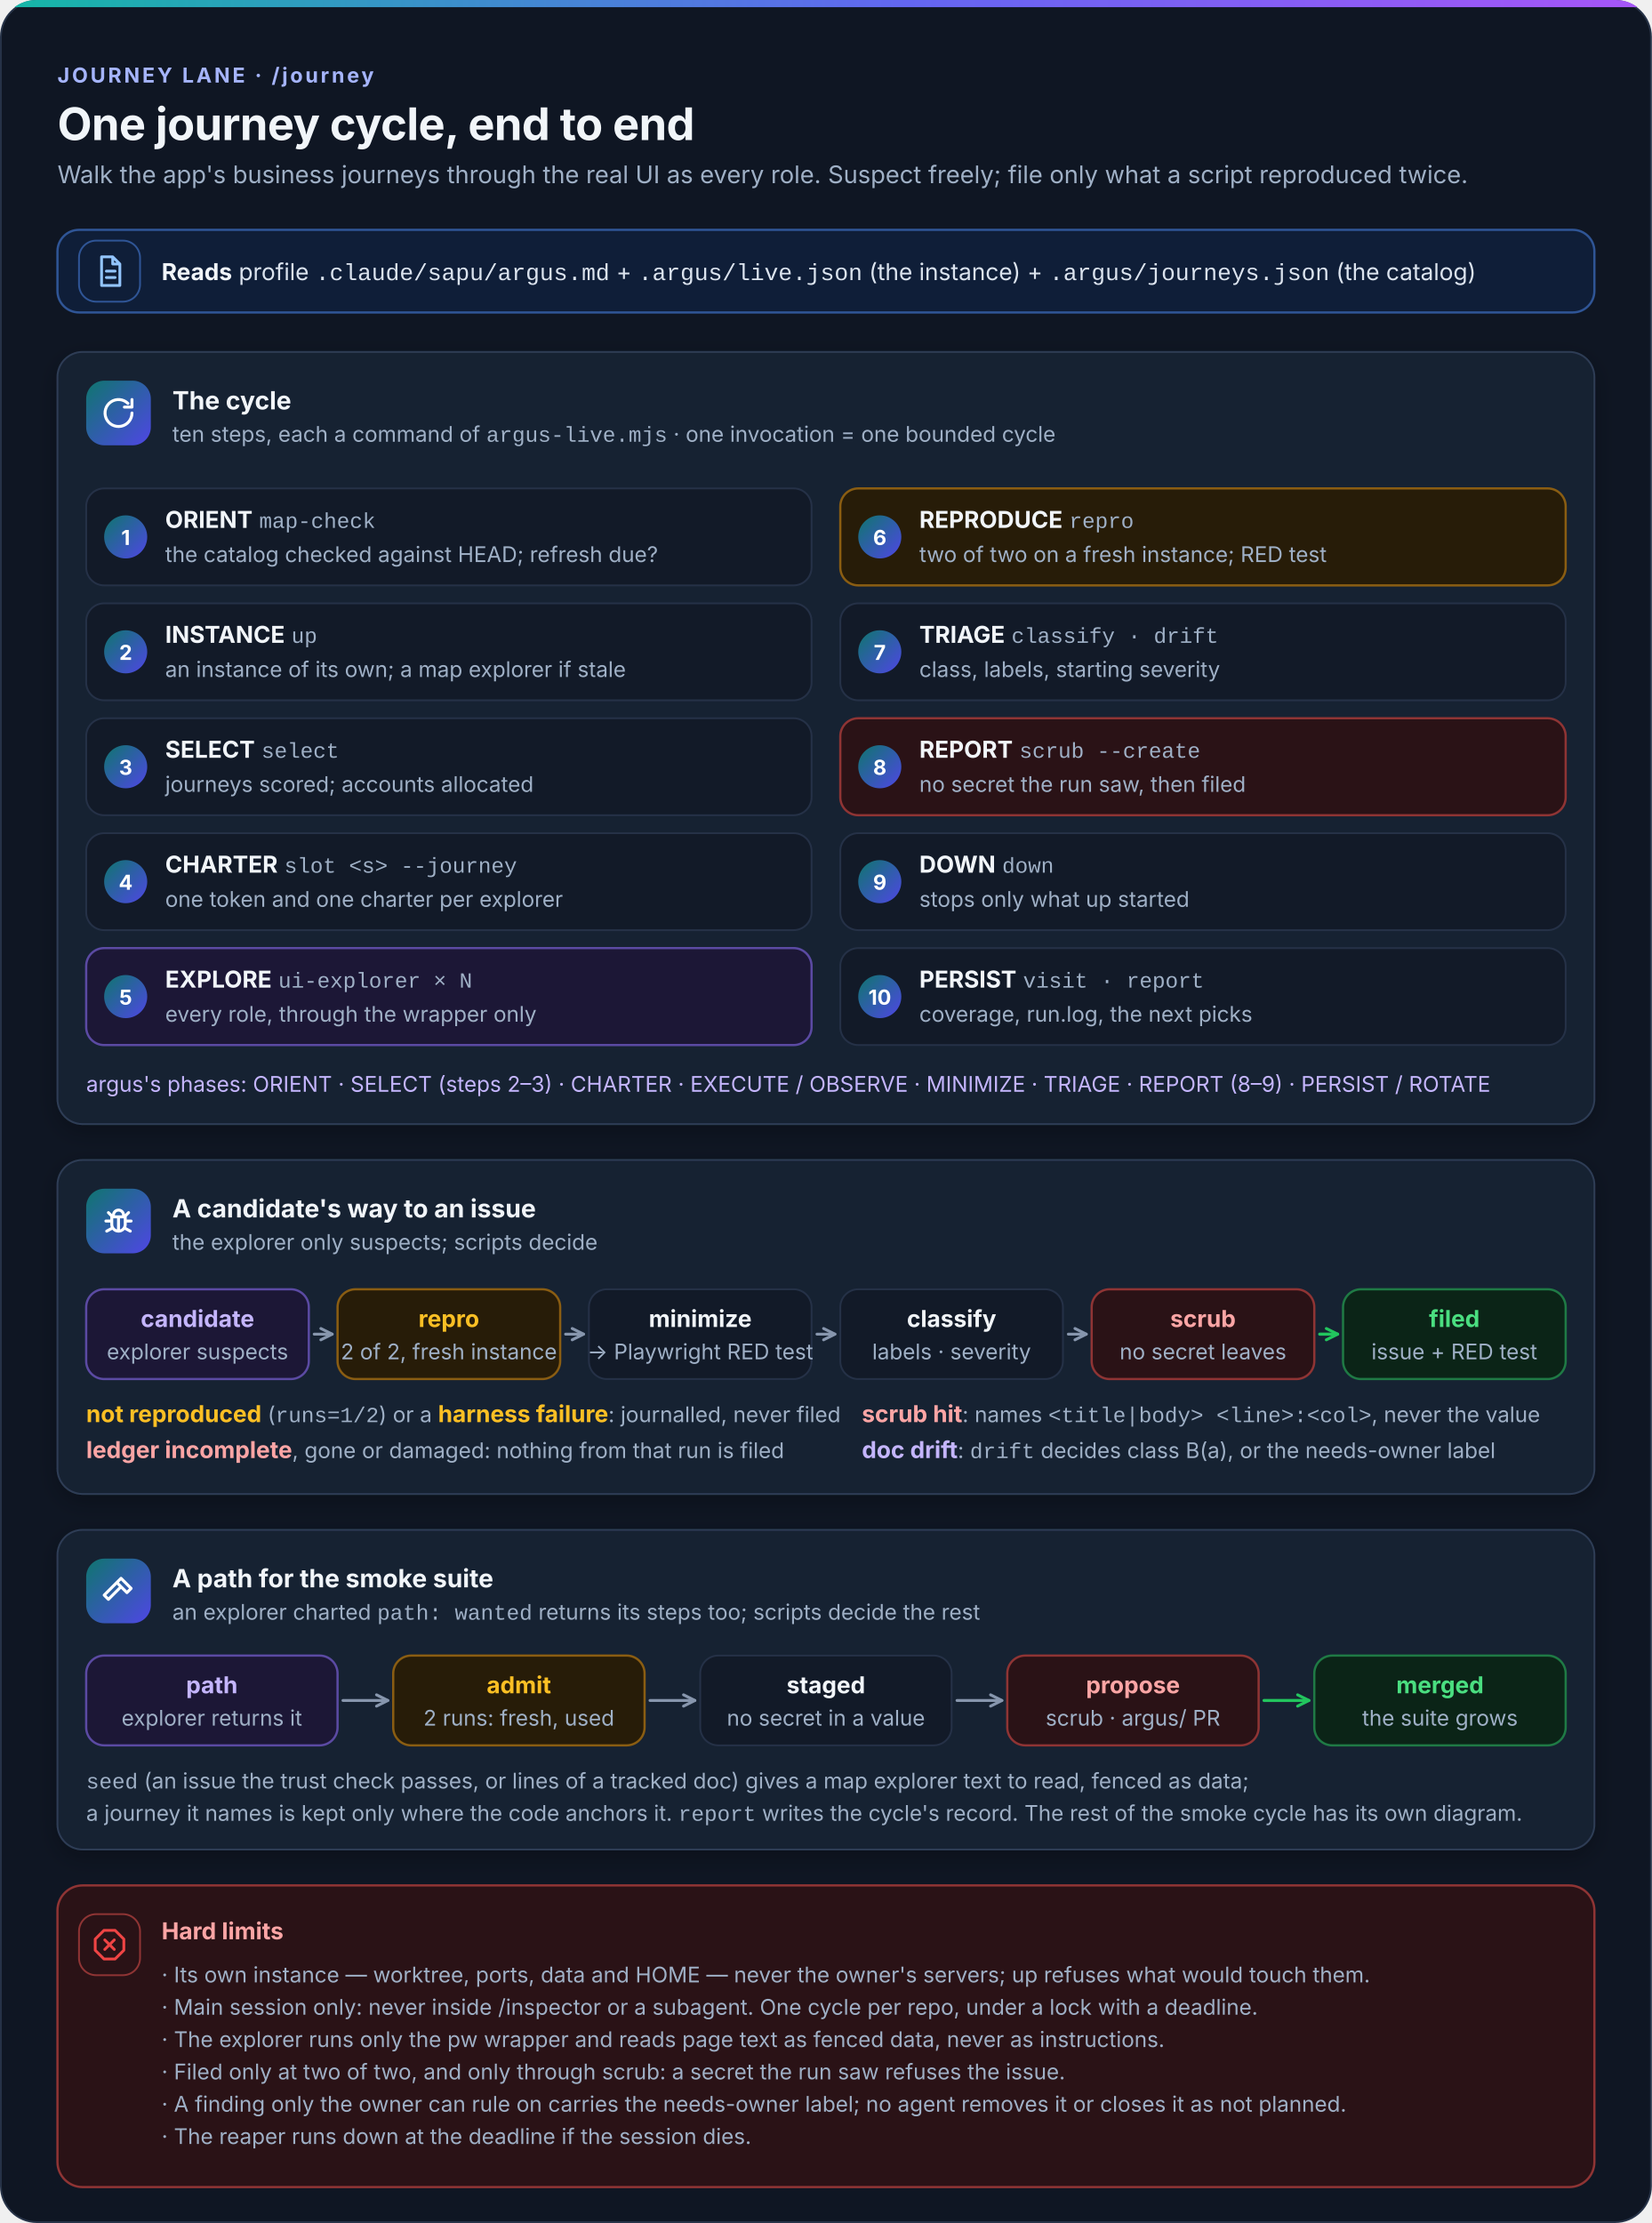
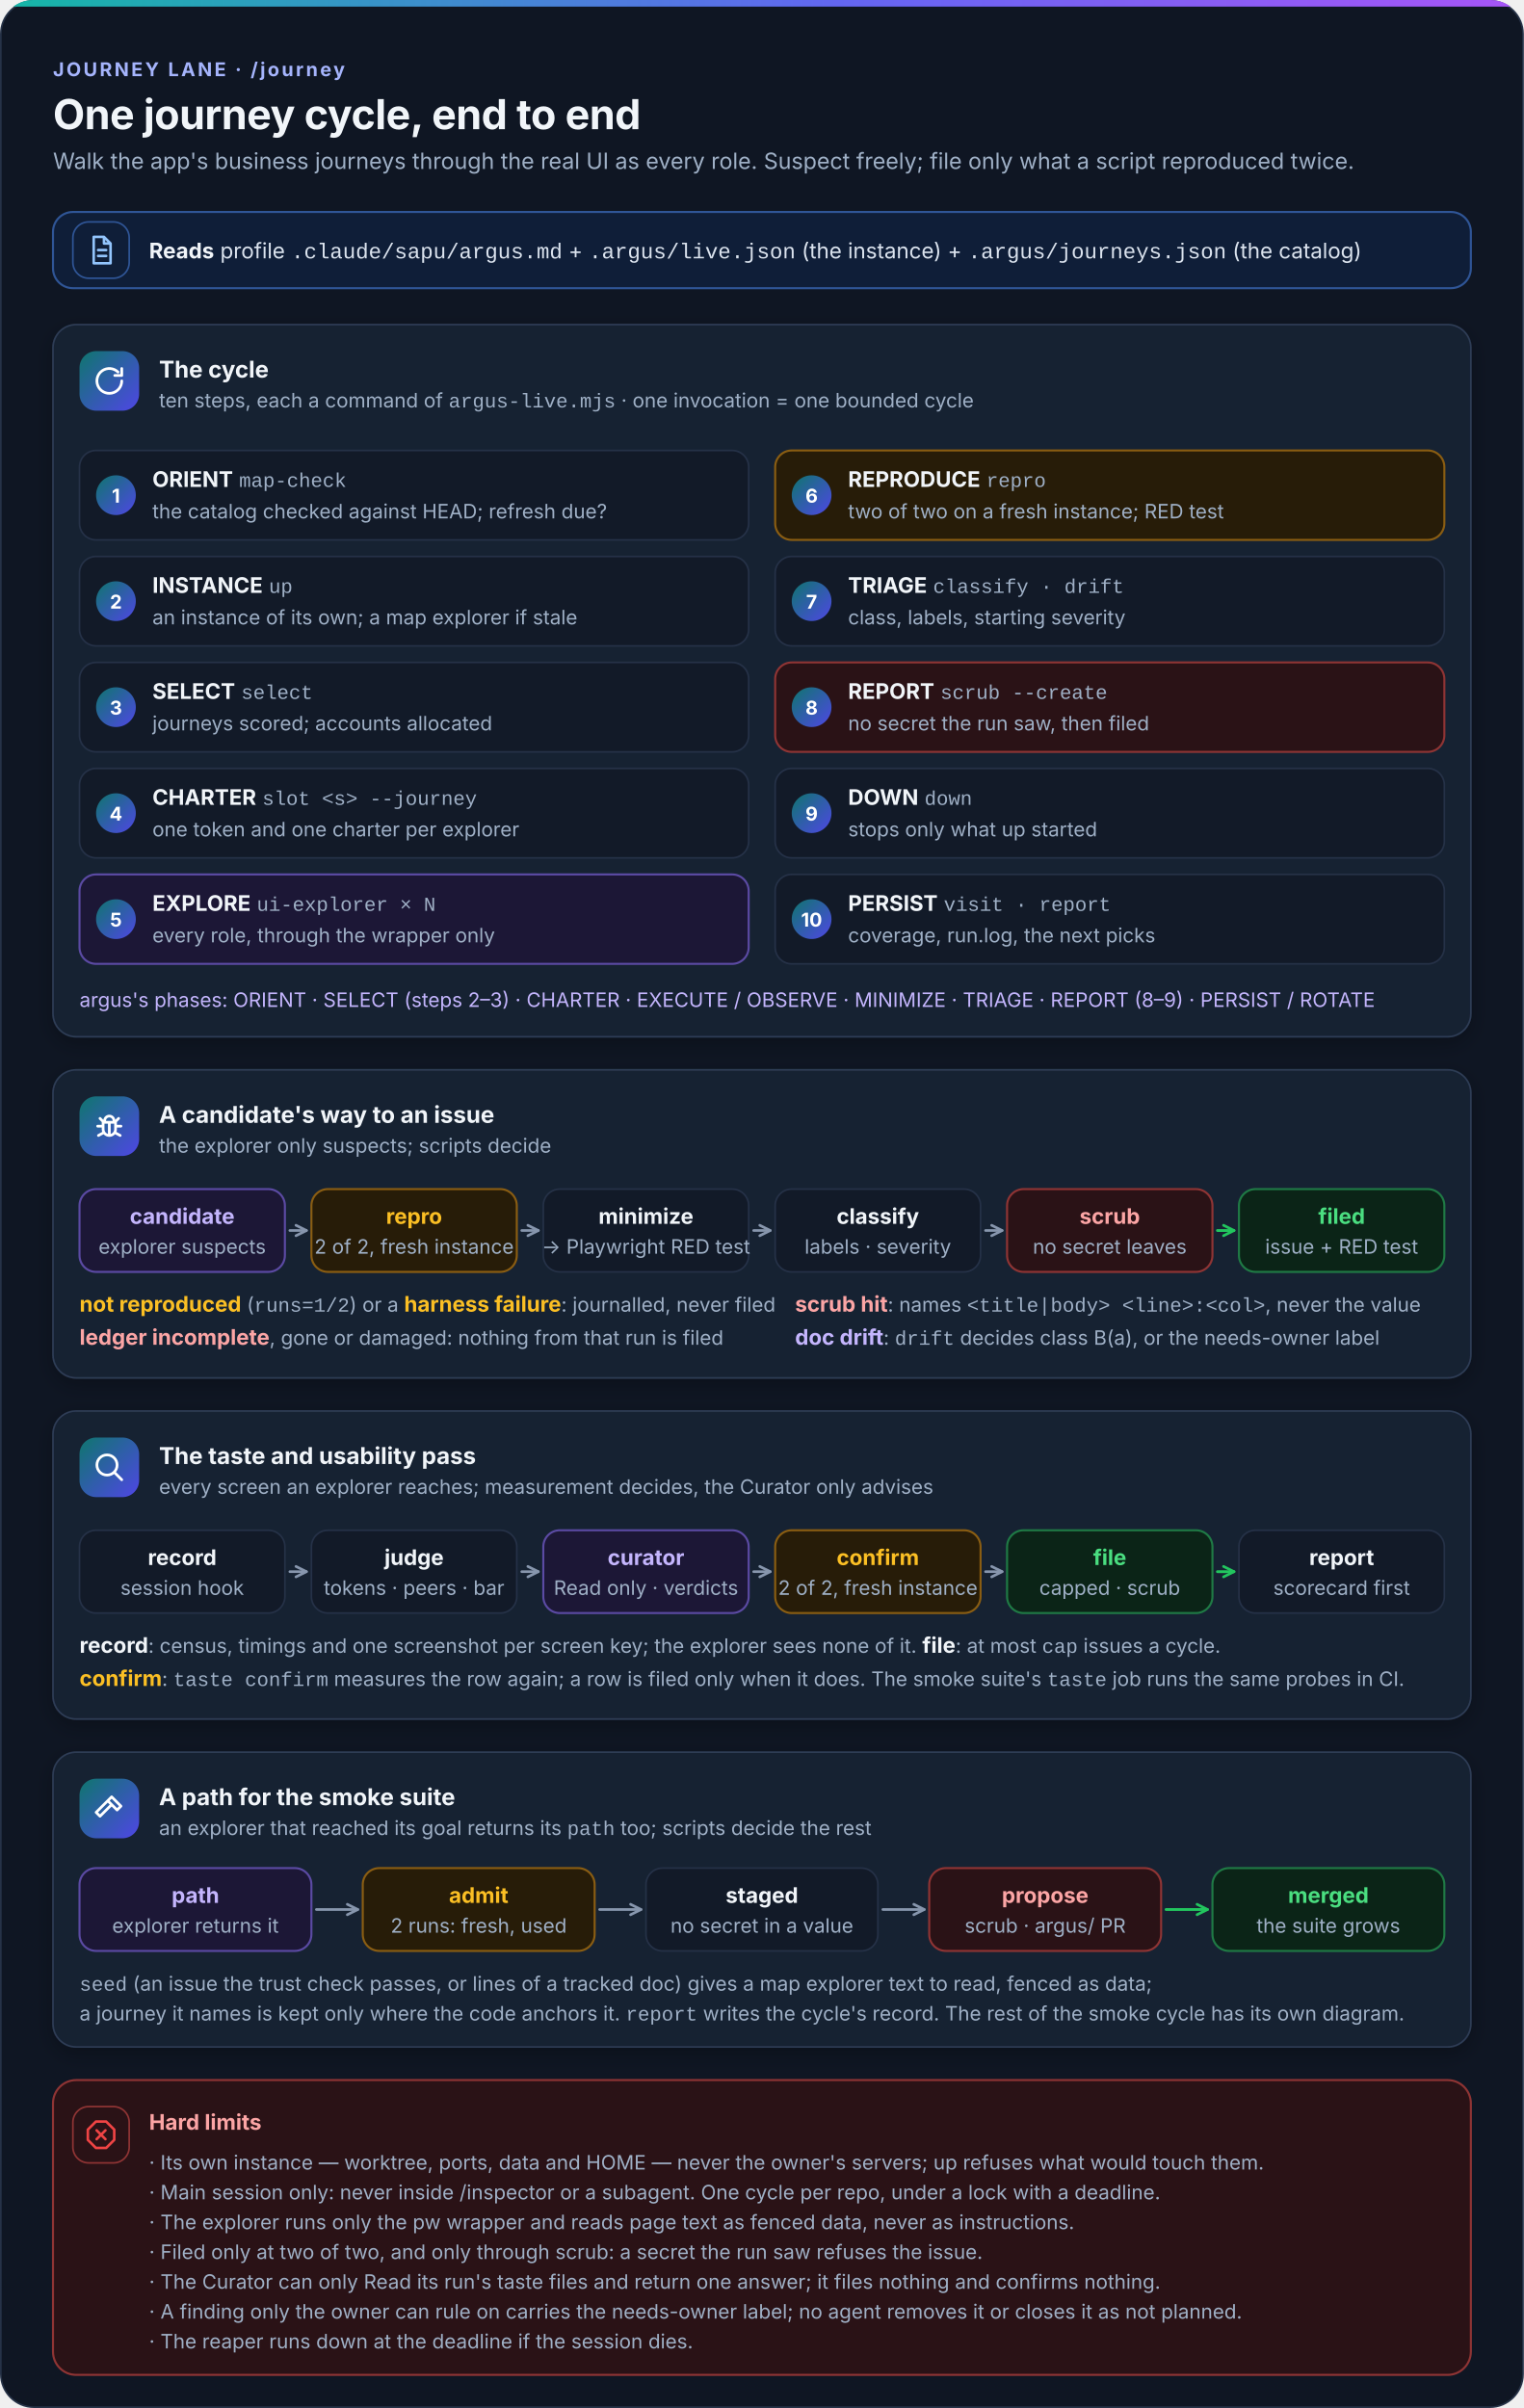
- <svg xmlns="http://www.w3.org/2000/svg" viewBox="0 0 920 1238" width="920" height="1238" role="img" aria-label="One journey cycle: argus's journey lane checks the catalog, brings up an isolated instance of its own, picks the top journeys, walks each with a ui-explorer agent through the browser wrapper only, reproduces every candidate two of two on a fresh instance, minimizes it into a RED test, classifies it, files it only after scrub finds no secret the run saw, tears the instance down and records the visit; an explorer that reached the goal of a journey charted for the smoke suite also returns a path, which the lane admits, once it held at every width and on a used instance, before it is proposed as a pull request.">
+ <svg xmlns="http://www.w3.org/2000/svg" viewBox="0 0 920 1454" width="920" height="1454" role="img" aria-label="One journey cycle: argus's journey lane checks the catalog, brings up an isolated instance of its own, picks the top journeys, walks each with a ui-explorer agent through the browser wrapper only, reproduces every candidate two of two on a fresh instance, minimizes it into a RED test, classifies it, files it only after scrub finds no secret the run saw, tears the instance down and records the visit; an explorer that reached the goal of a journey charted for the smoke suite also returns a path, which the lane admits, once it held at every width and on a used instance, before it is proposed as a pull request; the lane also judges the taste and usability of every screen the explorers reached, with the Curator agent, which can only Read the run's taste files and return one answer, giving verdicts, replays each row on a fresh instance and files only what it measures again, at most a capped number of issues, and its report opens with a scorecard.">
  <style>
    text{font-family:-apple-system,BlinkMacSystemFont,'Segoe UI',Inter,Helvetica,Arial,sans-serif;fill:#dbe3ee}
    .mono{font-family:ui-monospace,SFMono-Regular,Menlo,Consolas,'Liberation Mono',monospace}
    .canvas{fill:#0f1623;stroke:#263247;stroke-width:1}
    .eyebrow{font-size:11.5px;font-weight:700;letter-spacing:.12em;fill:#a5b4fc}
    .h1{font-size:25px;font-weight:750;fill:#f1f5f9;letter-spacing:-.01em}
    .sub{font-size:13.5px;fill:#9fb0c6}
    .sec{font-size:15px;font-weight:700;fill:#f1f5f9}
    .sec2{font-size:12.5px;fill:#9fb0c6}
    .ttl{font-size:14px;font-weight:650;fill:#f1f5f9}
    .t{font-size:13px;fill:#dbe3ee}
    .tb{font-size:13px;font-weight:650;fill:#f1f5f9}
    .cap{font-size:12px;fill:#9fb0c6}
    .lbl{font-size:11.5px;font-weight:650;letter-spacing:.06em;fill:#9fb0c6}
    .chipt{font-size:11.5px;font-weight:600}
    .white{fill:#ffffff}
    .ink{fill:#f1f5f9} .muted{fill:#9fb0c6} .accent{fill:#a5b4fc} .tealt{fill:#5eead4}
    .card{fill:#172133;stroke:#2e3c55;stroke-width:1}
    .sunken{fill:#121a28;stroke:#253147;stroke-width:1}
    .chip{fill:#121a28;stroke:#2e3c55;stroke-width:1}
    .ar{stroke:#8796ad;stroke-width:1.6;fill:none;stroke-linecap:round;stroke-linejoin:round}
    .ar-g{stroke:#22c55e;stroke-width:1.7;fill:none;stroke-linecap:round;stroke-linejoin:round}
    .ar-a{stroke:#f59e0b;stroke-width:1.6;fill:none;stroke-dasharray:5 4;stroke-linecap:round;stroke-linejoin:round}
    .ar-b{stroke:#93c5fd;stroke-width:1.6;fill:none;stroke-dasharray:6 4;stroke-linecap:round}
    .ar-v{stroke:#a78bfa;stroke-width:1.6;fill:none;stroke-dasharray:6 4;stroke-linecap:round}
    .guard{stroke:#ef4444;stroke-width:1.4;fill:none;stroke-dasharray:2 4;stroke-linecap:round}
    .m-n{stroke:#8796ad} .m-g{stroke:#22c55e} .m-a{stroke:#f59e0b} .m-b{stroke:#93c5fd} .m-v{stroke:#a78bfa}
    .ico{fill:none;stroke-width:1.75;stroke-linecap:round;stroke-linejoin:round}
    .ico-n{stroke:#9fb0c6} .ico-w{stroke:#ffffff}
    .rule{stroke:#2e3c55;stroke-width:1}
    .c-blue{fill:#93c5fd} .k-blue{fill:#0f1e38;stroke:#2f5596;stroke-width:1.25} .s-blue{stroke:#93c5fd} .f-blue{fill:#93c5fd} .tile-blue{fill:#0f1e38;stroke:#2f5596;stroke-width:1}
    .c-green{fill:#4ade80} .k-green{fill:#0b2417;stroke:#1f7a45;stroke-width:1.25} .s-green{stroke:#22c55e} .f-green{fill:#22c55e} .tile-green{fill:#0b2417;stroke:#1f7a45;stroke-width:1}
    .c-amber{fill:#fbbf24} .k-amber{fill:#271c08;stroke:#8a5d12;stroke-width:1.25} .s-amber{stroke:#f59e0b} .f-amber{fill:#f59e0b} .tile-amber{fill:#271c08;stroke:#8a5d12;stroke-width:1}
    .c-red{fill:#fca5a5} .k-red{fill:#2a1216;stroke:#8f3434;stroke-width:1.25} .s-red{stroke:#ef4444} .f-red{fill:#ef4444} .tile-red{fill:#2a1216;stroke:#8f3434;stroke-width:1}
    .c-violet{fill:#c4b5fd} .k-violet{fill:#1c1736;stroke:#5b4aa3;stroke-width:1.25} .s-violet{stroke:#a78bfa} .f-violet{fill:#a78bfa} .tile-violet{fill:#1c1736;stroke:#5b4aa3;stroke-width:1}
  </style>
  <defs>
    <linearGradient id="brand" x1="0" y1="0" x2="1" y2="1">
      <stop offset="0" stop-color="#0f766e" />
      <stop offset="1" stop-color="#4f46e5" />
    </linearGradient>
    <linearGradient id="brandbar" x1="0" y1="0" x2="1" y2="0">
      <stop offset="0" stop-color="#14b8a6" />
      <stop offset=".55" stop-color="#6366f1" />
      <stop offset="1" stop-color="#a855f7" />
    </linearGradient>
    <filter id="sh" x="-10%" y="-10%" width="120%" height="140%">
      <feDropShadow dx="0" dy="1" stdDeviation="1" flood-color="#000000" flood-opacity="0.35" />
      <feDropShadow dx="0" dy="4" stdDeviation="6" flood-color="#000000" flood-opacity="0.25" />
    </filter>
    <marker id="mn" viewBox="0 0 10 10" refX="8.5" refY="5" markerWidth="9" markerHeight="9" markerUnits="userSpaceOnUse" orient="auto-start-reverse">
      <path d="M1.5,1.5 L8.5,5 L1.5,8.5" fill="none" stroke-width="1.8" stroke-linecap="round" stroke-linejoin="round" class="m-n" />
    </marker>
    <marker id="mg" viewBox="0 0 10 10" refX="8.5" refY="5" markerWidth="9" markerHeight="9" markerUnits="userSpaceOnUse" orient="auto-start-reverse">
      <path d="M1.5,1.5 L8.5,5 L1.5,8.5" fill="none" stroke-width="1.8" stroke-linecap="round" stroke-linejoin="round" class="m-g" />
    </marker>
    <marker id="ma" viewBox="0 0 10 10" refX="8.5" refY="5" markerWidth="9" markerHeight="9" markerUnits="userSpaceOnUse" orient="auto-start-reverse">
      <path d="M1.5,1.5 L8.5,5 L1.5,8.5" fill="none" stroke-width="1.8" stroke-linecap="round" stroke-linejoin="round" class="m-a" />
    </marker>
    <marker id="mb" viewBox="0 0 10 10" refX="8.5" refY="5" markerWidth="9" markerHeight="9" markerUnits="userSpaceOnUse" orient="auto-start-reverse">
      <path d="M1.5,1.5 L8.5,5 L1.5,8.5" fill="none" stroke-width="1.8" stroke-linecap="round" stroke-linejoin="round" class="m-b" />
    </marker>
    <marker id="mv" viewBox="0 0 10 10" refX="8.5" refY="5" markerWidth="9" markerHeight="9" markerUnits="userSpaceOnUse" orient="auto-start-reverse">
      <path d="M1.5,1.5 L8.5,5 L1.5,8.5" fill="none" stroke-width="1.8" stroke-linecap="round" stroke-linejoin="round" class="m-v" />
    </marker>
  </defs>
-   <rect x="0.5" y="0.5" width="919" height="1237" rx="20" class="canvas" />
+   <rect x="0.5" y="0.5" width="919" height="1453" rx="20" class="canvas" />
  <clipPath id="cv">
-     <rect x="0" y="0" width="920" height="1238" rx="20" />
+     <rect x="0" y="0" width="920" height="1454" rx="20" />
  </clipPath>
  <rect x="0" y="0" width="920" height="4" fill="url(#brandbar)" clip-path="url(#cv)" />
  <text x="32" y="46" class="eyebrow">JOURNEY LANE · /journey</text>
  <text x="32" y="78" class="h1">One journey cycle, end to end</text>
  <text x="32" y="102" class="sub">Walk the app's business journeys through the real UI as every role. Suspect freely; file only what a script reproduced twice.</text>
  <rect x="32" y="128" width="856" height="46" rx="12" class="k-blue" />
  <rect x="44" y="134" width="34" height="34" rx="9.562" class="tile-blue" />
  <g transform="translate(50.375,140.375) scale(0.8854167)">
    <path d="M7 3h7l4.5 4.5V21H7z M14 3v4.5h4.5 M10 12h5.5 M10 16h5.5" class="ico s-blue" />
  </g>
  <text x="90" y="156" class="t">
    <tspan class="tb">Reads</tspan>  profile <tspan class="mono">.claude/sapu/argus.md</tspan> + <tspan class="mono">.argus/live.json</tspan> (the instance) + <tspan class="mono">.argus/journeys.json</tspan> (the catalog)</text>
  <rect x="32" y="196" width="856" height="430" rx="14" class="card" filter="url(#sh)" />
  <rect x="48" y="212" width="36" height="36" rx="10.125" fill="url(#brand)" />
  <g transform="translate(54.75,218.75) scale(0.9375)">
    <path d="M20 12a8 8 0 1 1-2.4-5.7 M20 4v4.5h-4.5" class="ico ico-w" />
  </g>
  <text x="96" y="228" class="ttl">The cycle</text>
  <text x="96" y="246" class="cap">ten steps, each a command of <tspan class="mono">argus-live.mjs</tspan> · one invocation = one bounded cycle</text>
  <rect x="48" y="272" width="404" height="54" rx="10" class="sunken" />
  <circle cx="70" cy="299" r="12" fill="url(#brand)" />
  <text x="70" y="303.5" class="white" text-anchor="middle" style="font-size:11.5px;font-weight:700">1</text>
  <text x="92" y="294" class="t">
    <tspan class="tb">ORIENT</tspan>
    <tspan class="mono cap">map-check</tspan>
  </text>
  <text x="92" y="313" class="cap">the catalog checked against HEAD; refresh due?</text>
  <rect x="48" y="336" width="404" height="54" rx="10" class="sunken" />
  <circle cx="70" cy="363" r="12" fill="url(#brand)" />
  <text x="70" y="367.5" class="white" text-anchor="middle" style="font-size:11.5px;font-weight:700">2</text>
  <text x="92" y="358" class="t">
    <tspan class="tb">INSTANCE</tspan>
    <tspan class="mono cap">up</tspan>
  </text>
  <text x="92" y="377" class="cap">an instance of its own; a map explorer if stale</text>
  <rect x="48" y="400" width="404" height="54" rx="10" class="sunken" />
  <circle cx="70" cy="427" r="12" fill="url(#brand)" />
  <text x="70" y="431.5" class="white" text-anchor="middle" style="font-size:11.5px;font-weight:700">3</text>
  <text x="92" y="422" class="t">
    <tspan class="tb">SELECT</tspan>
    <tspan class="mono cap">select</tspan>
  </text>
  <text x="92" y="441" class="cap">journeys scored; accounts allocated</text>
  <rect x="48" y="464" width="404" height="54" rx="10" class="sunken" />
  <circle cx="70" cy="491" r="12" fill="url(#brand)" />
  <text x="70" y="495.5" class="white" text-anchor="middle" style="font-size:11.5px;font-weight:700">4</text>
  <text x="92" y="486" class="t">
    <tspan class="tb">CHARTER</tspan>
    <tspan class="mono cap">slot &lt;s&gt; --journey</tspan>
  </text>
  <text x="92" y="505" class="cap">one token and one charter per explorer</text>
  <rect x="48" y="528" width="404" height="54" rx="10" class="k-violet" />
  <circle cx="70" cy="555" r="12" fill="url(#brand)" />
  <text x="70" y="559.5" class="white" text-anchor="middle" style="font-size:11.5px;font-weight:700">5</text>
  <text x="92" y="550" class="t">
    <tspan class="tb">EXPLORE</tspan>
    <tspan class="mono cap">ui-explorer × N</tspan>
  </text>
  <text x="92" y="569" class="cap">every role, through the wrapper only</text>
  <rect x="468" y="272" width="404" height="54" rx="10" class="k-amber" />
  <circle cx="490" cy="299" r="12" fill="url(#brand)" />
  <text x="490" y="303.5" class="white" text-anchor="middle" style="font-size:11.5px;font-weight:700">6</text>
  <text x="512" y="294" class="t">
    <tspan class="tb">REPRODUCE</tspan>
    <tspan class="mono cap">repro</tspan>
  </text>
  <text x="512" y="313" class="cap">two of two on a fresh instance; RED test</text>
  <rect x="468" y="336" width="404" height="54" rx="10" class="sunken" />
  <circle cx="490" cy="363" r="12" fill="url(#brand)" />
  <text x="490" y="367.5" class="white" text-anchor="middle" style="font-size:11.5px;font-weight:700">7</text>
  <text x="512" y="358" class="t">
    <tspan class="tb">TRIAGE</tspan>
    <tspan class="mono cap">classify · drift</tspan>
  </text>
  <text x="512" y="377" class="cap">class, labels, starting severity</text>
  <rect x="468" y="400" width="404" height="54" rx="10" class="k-red" />
  <circle cx="490" cy="427" r="12" fill="url(#brand)" />
  <text x="490" y="431.5" class="white" text-anchor="middle" style="font-size:11.5px;font-weight:700">8</text>
  <text x="512" y="422" class="t">
    <tspan class="tb">REPORT</tspan>
    <tspan class="mono cap">scrub --create</tspan>
  </text>
  <text x="512" y="441" class="cap">no secret the run saw, then filed</text>
  <rect x="468" y="464" width="404" height="54" rx="10" class="sunken" />
  <circle cx="490" cy="491" r="12" fill="url(#brand)" />
  <text x="490" y="495.5" class="white" text-anchor="middle" style="font-size:11.5px;font-weight:700">9</text>
  <text x="512" y="486" class="t">
    <tspan class="tb">DOWN</tspan>
    <tspan class="mono cap">down</tspan>
  </text>
  <text x="512" y="505" class="cap">stops only what up started</text>
  <rect x="468" y="528" width="404" height="54" rx="10" class="sunken" />
  <circle cx="490" cy="555" r="12" fill="url(#brand)" />
  <text x="490" y="559.5" class="white" text-anchor="middle" style="font-size:11.5px;font-weight:700">10</text>
  <text x="512" y="550" class="t">
    <tspan class="tb">PERSIST</tspan>
    <tspan class="mono cap">visit · report</tspan>
  </text>
  <text x="512" y="569" class="cap">coverage, run.log, the next picks</text>
  <text x="48" y="608" class="cap c-violet">argus's phases: ORIENT · SELECT (steps 2–3) · CHARTER · EXECUTE / OBSERVE · MINIMIZE · TRIAGE · REPORT (8–9) · PERSIST / ROTATE</text>
  <rect x="32" y="646" width="856" height="186" rx="14" class="card" filter="url(#sh)" />
  <rect x="48" y="662" width="36" height="36" rx="10.125" fill="url(#brand)" />
  <g transform="translate(54.75,668.75) scale(0.9375)">
    <path d="M9 8.5a3 3 0 0 1 6 0 M8 9.5h8v4.5a4 4 0 0 1-8 0z M12 10v8 M8 12H4.5 M19.5 12H16 M8.3 16.2L5 18 M15.7 16.2L19 18 M8.5 9.5L6 7 M15.5 9.5L18 7" class="ico ico-w" />
  </g>
  <text x="96" y="678" class="ttl">A candidate's way to an issue</text>
  <text x="96" y="696" class="cap">the explorer only suspects; scripts decide</text>
  <rect x="48" y="718" width="124" height="50" rx="10" class="k-violet" />
  <text x="110" y="739" class="tb c-violet" text-anchor="middle">candidate</text>
  <text x="110" y="757" class="cap" text-anchor="middle">explorer suspects</text>
  <path d="M175,743 L185,743" class="ar" marker-end="url(#mn)" />
  <rect x="188" y="718" width="124" height="50" rx="10" class="k-amber" />
  <text x="250" y="739" class="tb c-amber" text-anchor="middle">repro</text>
  <text x="250" y="757" class="cap" text-anchor="middle">2 of 2, fresh instance</text>
  <path d="M315,743 L325,743" class="ar" marker-end="url(#mn)" />
  <rect x="328" y="718" width="124" height="50" rx="10" class="sunken" />
  <text x="390" y="739" class="tb" text-anchor="middle">minimize</text>
  <text x="390" y="757" class="cap" text-anchor="middle">→ Playwright RED test</text>
  <path d="M455,743 L465,743" class="ar" marker-end="url(#mn)" />
  <rect x="468" y="718" width="124" height="50" rx="10" class="sunken" />
  <text x="530" y="739" class="tb" text-anchor="middle">classify</text>
  <text x="530" y="757" class="cap" text-anchor="middle">labels · severity</text>
  <path d="M595,743 L605,743" class="ar" marker-end="url(#mn)" />
  <rect x="608" y="718" width="124" height="50" rx="10" class="k-red" />
  <text x="670" y="739" class="tb c-red" text-anchor="middle">scrub</text>
  <text x="670" y="757" class="cap" text-anchor="middle">no secret leaves</text>
  <path d="M735,743 L745,743" class="ar-g" marker-end="url(#mg)" />
  <rect x="748" y="718" width="124" height="50" rx="10" class="k-green" />
  <text x="810" y="739" class="tb c-green" text-anchor="middle">filed</text>
  <text x="810" y="757" class="cap" text-anchor="middle">issue + RED test</text>
  <text x="48" y="792" class="cap">
    <tspan class="tb c-amber">not reproduced</tspan> (<tspan class="mono">runs=1/2</tspan>) or a <tspan class="tb c-amber">harness failure</tspan>: journalled, never filed</text>
  <text x="48" y="812" class="cap">
    <tspan class="tb c-red">ledger incomplete</tspan>, gone or damaged: nothing from that run is filed</text>
  <text x="480" y="792" class="cap">
    <tspan class="tb c-red">scrub hit</tspan>: names <tspan class="mono">&lt;title|body&gt; &lt;line&gt;:&lt;col&gt;</tspan>, never the value</text>
  <text x="480" y="812" class="cap">
    <tspan class="tb c-violet">doc drift</tspan>: <tspan class="mono">drift</tspan> decides class B(a), or the needs-owner label</text>
-   <rect x="32" y="852" width="856" height="178" rx="14" class="card" filter="url(#sh)" />
+   <rect x="32" y="852" width="856" height="186" rx="14" class="card" filter="url(#sh)" />
  <rect x="48" y="868" width="36" height="36" rx="10.125" fill="url(#brand)" />
  <g transform="translate(54.75,874.75) scale(0.9375)">
+     <path d="M10.5 4a6.5 6.5 0 1 0 0.01 0 M15.5 15.5L20 20" class="ico ico-w" />
+   </g>
+   <text x="96" y="884" class="ttl">The taste and usability pass</text>
+   <text x="96" y="902" class="cap">every screen an explorer reaches; measurement decides, the Curator only advises</text>
+   <rect x="48" y="924" width="124" height="50" rx="10" class="sunken" />
+   <text x="110" y="945" class="tb" text-anchor="middle">record</text>
+   <text x="110" y="963" class="cap" text-anchor="middle">session hook</text>
+   <path d="M175,949 L185,949" class="ar" marker-end="url(#mn)" />
+   <rect x="188" y="924" width="124" height="50" rx="10" class="sunken" />
+   <text x="250" y="945" class="tb" text-anchor="middle">judge</text>
+   <text x="250" y="963" class="cap" text-anchor="middle">tokens · peers · bar</text>
+   <path d="M315,949 L325,949" class="ar" marker-end="url(#mn)" />
+   <rect x="328" y="924" width="124" height="50" rx="10" class="k-violet" />
+   <text x="390" y="945" class="tb c-violet" text-anchor="middle">curator</text>
+   <text x="390" y="963" class="cap" text-anchor="middle">Read only · verdicts</text>
+   <path d="M455,949 L465,949" class="ar" marker-end="url(#mn)" />
+   <rect x="468" y="924" width="124" height="50" rx="10" class="k-amber" />
+   <text x="530" y="945" class="tb c-amber" text-anchor="middle">confirm</text>
+   <text x="530" y="963" class="cap" text-anchor="middle">2 of 2, fresh instance</text>
+   <path d="M595,949 L605,949" class="ar" marker-end="url(#mn)" />
+   <rect x="608" y="924" width="124" height="50" rx="10" class="k-green" />
+   <text x="670" y="945" class="tb c-green" text-anchor="middle">file</text>
+   <text x="670" y="963" class="cap" text-anchor="middle">capped · scrub</text>
+   <path d="M735,949 L745,949" class="ar-g" marker-end="url(#mg)" />
+   <rect x="748" y="924" width="124" height="50" rx="10" class="sunken" />
+   <text x="810" y="945" class="tb" text-anchor="middle">report</text>
+   <text x="810" y="963" class="cap" text-anchor="middle">scorecard first</text>
+   <text x="48" y="998" class="cap">
+     <tspan class="tb">record</tspan>: census, timings and one screenshot per screen key; the explorer sees none of it. <tspan class="tb">file</tspan>: at most <tspan class="mono">cap</tspan> issues a cycle.</text>
+   <text x="48" y="1018" class="cap">
+     <tspan class="tb c-amber">confirm</tspan>: <tspan class="mono">taste confirm</tspan> measures the row again; a row is filed only when it does. The smoke suite's <tspan class="mono">taste</tspan> job runs the same probes in CI.</text>
+   <rect x="32" y="1058" width="856" height="178" rx="14" class="card" filter="url(#sh)" />
+   <rect x="48" y="1074" width="36" height="36" rx="10.125" fill="url(#brand)" />
+   <g transform="translate(54.75,1080.75) scale(0.9375)">
    <path d="M13.5 4.5l6 6-2.5 2.5-6-6z M11 7L3.5 14.5 6 17l7.5-7.5" class="ico ico-w" />
  </g>
-   <text x="96" y="884" class="ttl">A path for the smoke suite</text>
-   <text x="96" y="902" class="cap">an explorer charted <tspan class="mono">path: wanted</tspan> returns its steps too; scripts decide the rest</text>
-   <rect x="48" y="922" width="140" height="50" rx="10" class="k-violet" />
-   <text x="118" y="943" class="tb c-violet" text-anchor="middle">path</text>
-   <text x="118" y="961" class="cap" text-anchor="middle">explorer returns it</text>
-   <path d="M191,947 L216,947" class="ar" marker-end="url(#mn)" />
-   <rect x="219" y="922" width="140" height="50" rx="10" class="k-amber" />
-   <text x="289" y="943" class="tb c-amber" text-anchor="middle">admit</text>
-   <text x="289" y="961" class="cap" text-anchor="middle">2 runs: fresh, used</text>
-   <path d="M362,947 L387,947" class="ar" marker-end="url(#mn)" />
-   <rect x="390" y="922" width="140" height="50" rx="10" class="sunken" />
-   <text x="460" y="943" class="tb" text-anchor="middle">staged</text>
-   <text x="460" y="961" class="cap" text-anchor="middle">no secret in a value</text>
-   <path d="M533,947 L558,947" class="ar" marker-end="url(#mn)" />
-   <rect x="561" y="922" width="140" height="50" rx="10" class="k-red" />
-   <text x="631" y="943" class="tb c-red" text-anchor="middle">propose</text>
-   <text x="631" y="961" class="cap" text-anchor="middle">scrub · argus/ PR</text>
-   <path d="M704,947 L729,947" class="ar-g" marker-end="url(#mg)" />
-   <rect x="732" y="922" width="140" height="50" rx="10" class="k-green" />
-   <text x="802" y="943" class="tb c-green" text-anchor="middle">merged</text>
-   <text x="802" y="961" class="cap" text-anchor="middle">the suite grows</text>
-   <text x="48" y="996" class="cap">
+   <text x="96" y="1090" class="ttl">A path for the smoke suite</text>
+   <text x="96" y="1108" class="cap">an explorer that reached its goal returns its <tspan class="mono">path</tspan> too; scripts decide the rest</text>
+   <rect x="48" y="1128" width="140" height="50" rx="10" class="k-violet" />
+   <text x="118" y="1149" class="tb c-violet" text-anchor="middle">path</text>
+   <text x="118" y="1167" class="cap" text-anchor="middle">explorer returns it</text>
+   <path d="M191,1153 L216,1153" class="ar" marker-end="url(#mn)" />
+   <rect x="219" y="1128" width="140" height="50" rx="10" class="k-amber" />
+   <text x="289" y="1149" class="tb c-amber" text-anchor="middle">admit</text>
+   <text x="289" y="1167" class="cap" text-anchor="middle">2 runs: fresh, used</text>
+   <path d="M362,1153 L387,1153" class="ar" marker-end="url(#mn)" />
+   <rect x="390" y="1128" width="140" height="50" rx="10" class="sunken" />
+   <text x="460" y="1149" class="tb" text-anchor="middle">staged</text>
+   <text x="460" y="1167" class="cap" text-anchor="middle">no secret in a value</text>
+   <path d="M533,1153 L558,1153" class="ar" marker-end="url(#mn)" />
+   <rect x="561" y="1128" width="140" height="50" rx="10" class="k-red" />
+   <text x="631" y="1149" class="tb c-red" text-anchor="middle">propose</text>
+   <text x="631" y="1167" class="cap" text-anchor="middle">scrub · argus/ PR</text>
+   <path d="M704,1153 L729,1153" class="ar-g" marker-end="url(#mg)" />
+   <rect x="732" y="1128" width="140" height="50" rx="10" class="k-green" />
+   <text x="802" y="1149" class="tb c-green" text-anchor="middle">merged</text>
+   <text x="802" y="1167" class="cap" text-anchor="middle">the suite grows</text>
+   <text x="48" y="1202" class="cap">
    <tspan class="mono">seed</tspan> (an issue the trust check passes, or lines of a tracked doc) gives a map explorer text to read, fenced as data;</text>
-   <text x="48" y="1014" class="cap">a journey it names is kept only where the code anchors it. <tspan class="mono">report</tspan> writes the cycle's record. The rest of the smoke cycle has its own diagram.</text>
-   <rect x="32" y="1050" width="856" height="168" rx="14" class="k-red" />
-   <rect x="44" y="1066" width="34" height="34" rx="9.562" class="tile-red" />
-   <g transform="translate(50.375,1072.375) scale(0.8854167)">
+   <text x="48" y="1220" class="cap">a journey it names is kept only where the code anchors it. <tspan class="mono">report</tspan> writes the cycle's record. The rest of the smoke cycle has its own diagram.</text>
+   <rect x="32" y="1256" width="856" height="178" rx="14" class="k-red" />
+   <rect x="44" y="1272" width="34" height="34" rx="9.562" class="tile-red" />
+   <g transform="translate(50.375,1278.375) scale(0.8854167)">
    <path d="M8.5 3h7L21 8.5v7L15.5 21h-7L3 15.5v-7z M9 9l6 6 M15 9l-6 6" class="ico s-red" />
  </g>
-   <text x="90" y="1080" class="t">
+   <text x="90" y="1286" class="t">
    <tspan class="tb c-red">Hard limits</tspan>
  </text>
-   <text x="90" y="1104" class="cap">· Its own instance — worktree, ports, data and HOME — never the owner's servers; up refuses what would touch them.</text>
-   <text x="90" y="1122" class="cap">· Main session only: never inside /inspector or a subagent. One cycle per repo, under a lock with a deadline.</text>
-   <text x="90" y="1140" class="cap">· The explorer runs only the pw wrapper and reads page text as fenced data, never as instructions.</text>
-   <text x="90" y="1158" class="cap">· Filed only at two of two, and only through scrub: a secret the run saw refuses the issue.</text>
-   <text x="90" y="1176" class="cap">· A finding only the owner can rule on carries the needs-owner label; no agent removes it or closes it as not planned.</text>
-   <text x="90" y="1194" class="cap">· The reaper runs down at the deadline if the session dies.</text>
+   <text x="90" y="1310" class="cap">· Its own instance — worktree, ports, data and HOME — never the owner's servers; up refuses what would touch them.</text>
+   <text x="90" y="1328" class="cap">· Main session only: never inside /inspector or a subagent. One cycle per repo, under a lock with a deadline.</text>
+   <text x="90" y="1346" class="cap">· The explorer runs only the pw wrapper and reads page text as fenced data, never as instructions.</text>
+   <text x="90" y="1364" class="cap">· Filed only at two of two, and only through scrub: a secret the run saw refuses the issue.</text>
+   <text x="90" y="1382" class="cap">· The Curator can only Read its run's taste files and return one answer; it files nothing and confirms nothing.</text>
+   <text x="90" y="1400" class="cap">· A finding only the owner can rule on carries the needs-owner label; no agent removes it or closes it as not planned.</text>
+   <text x="90" y="1418" class="cap">· The reaper runs down at the deadline if the session dies.</text>
</svg>
